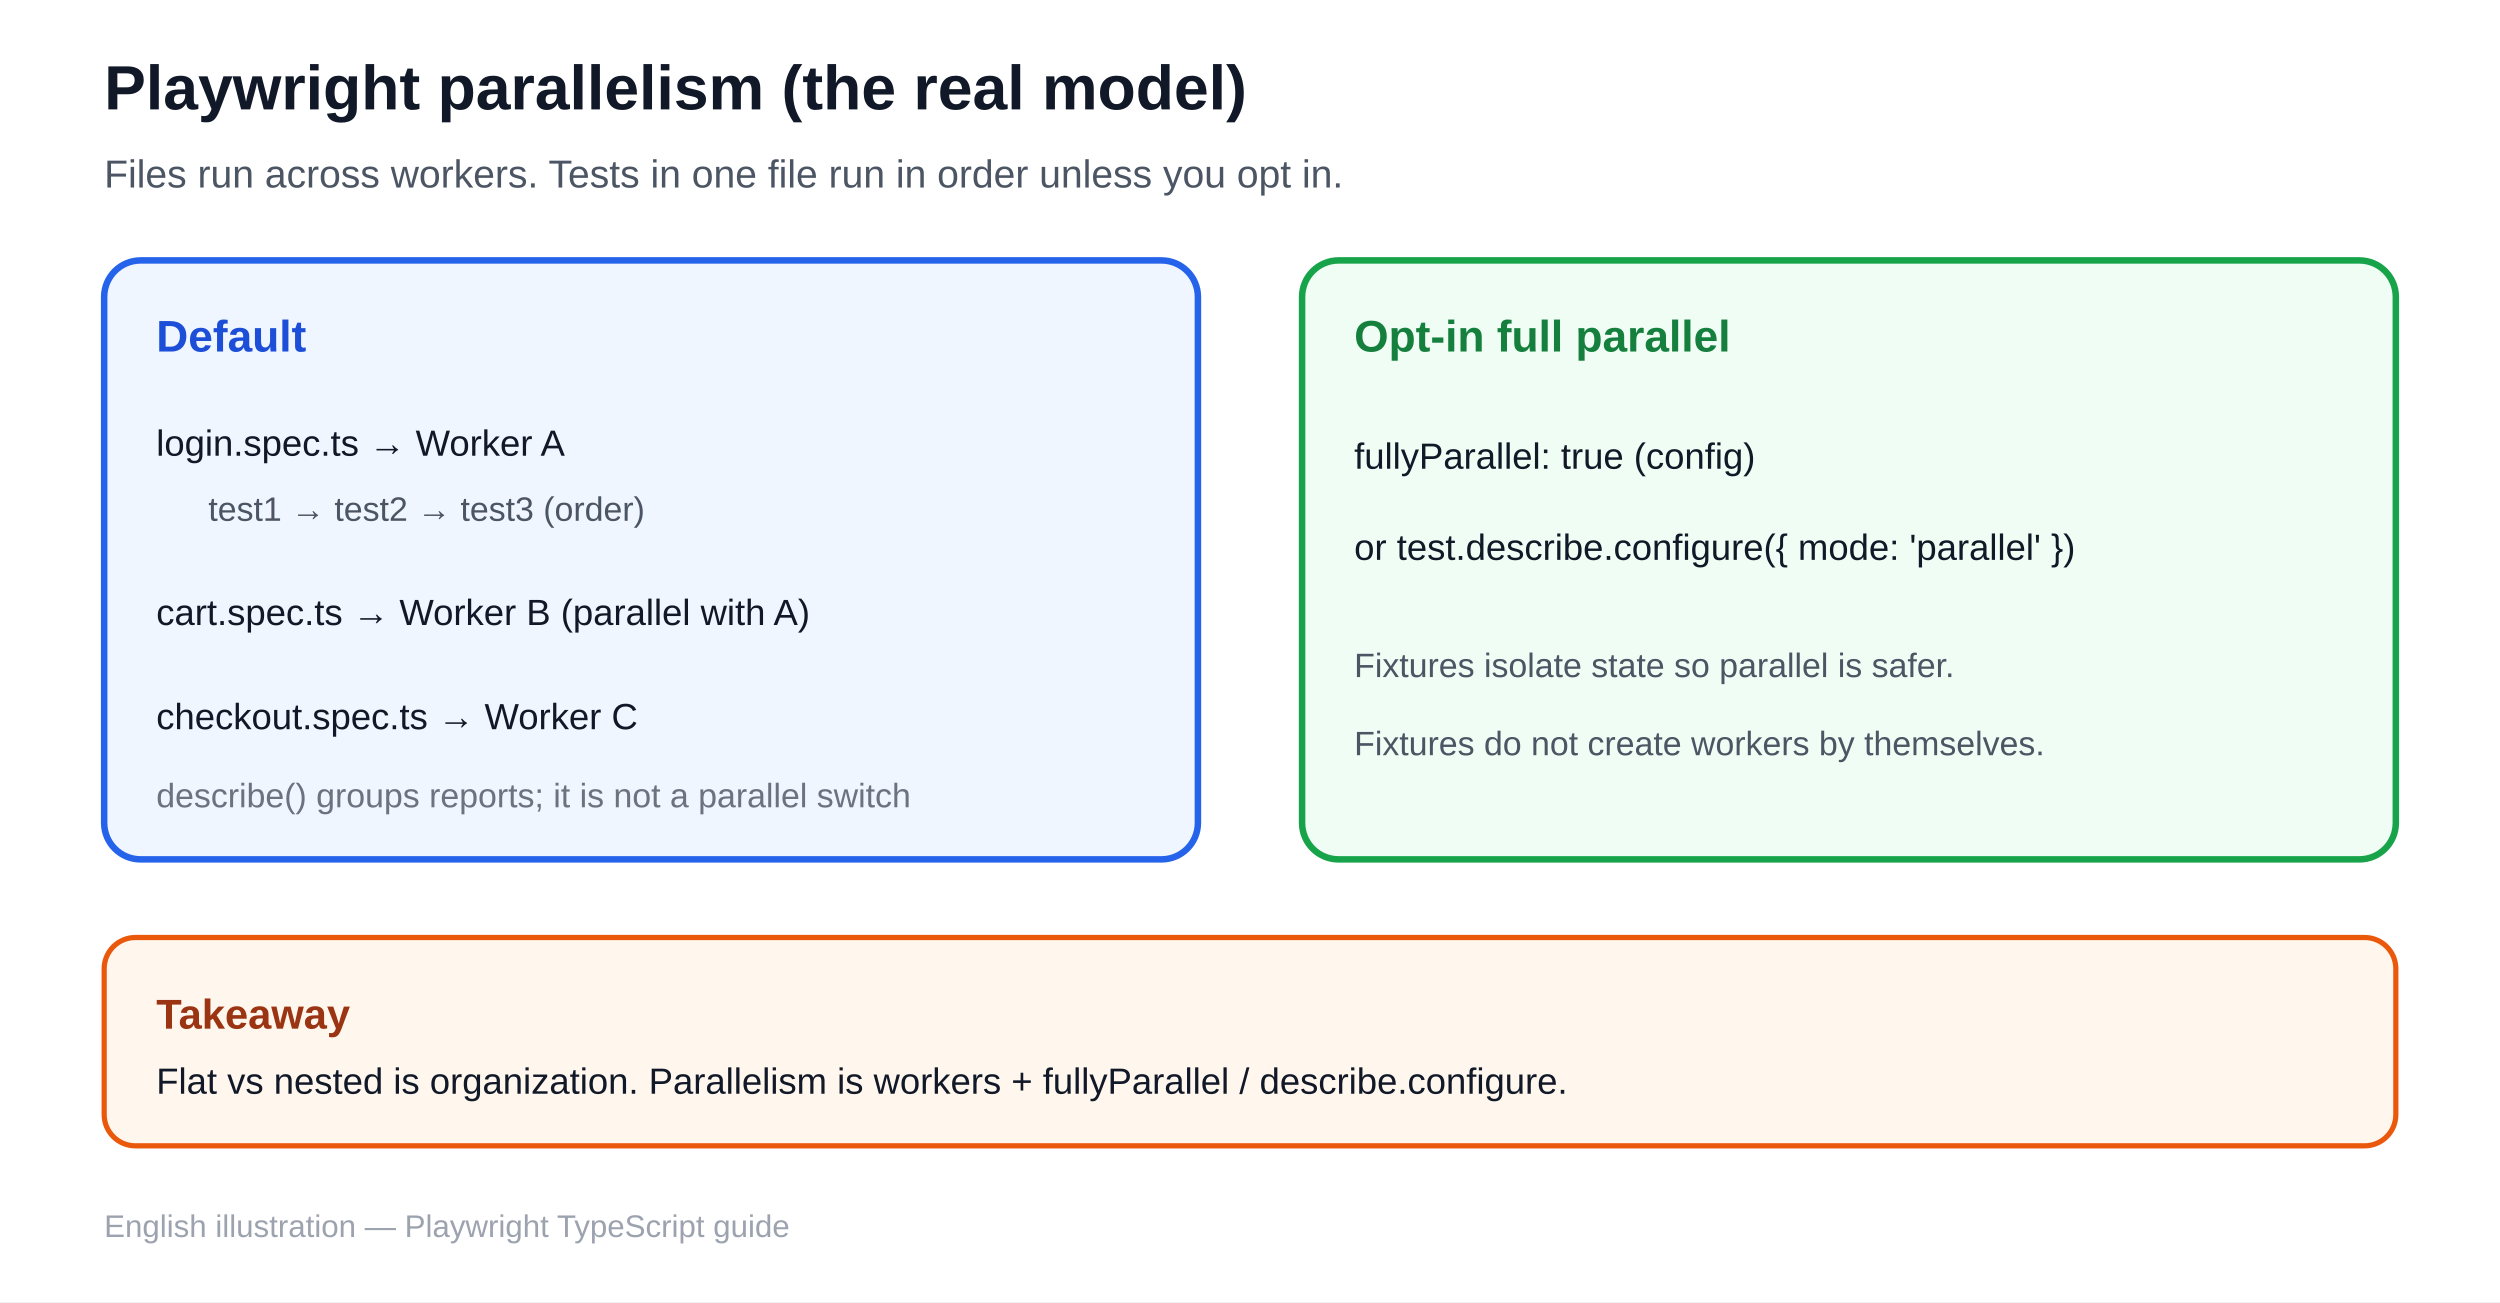
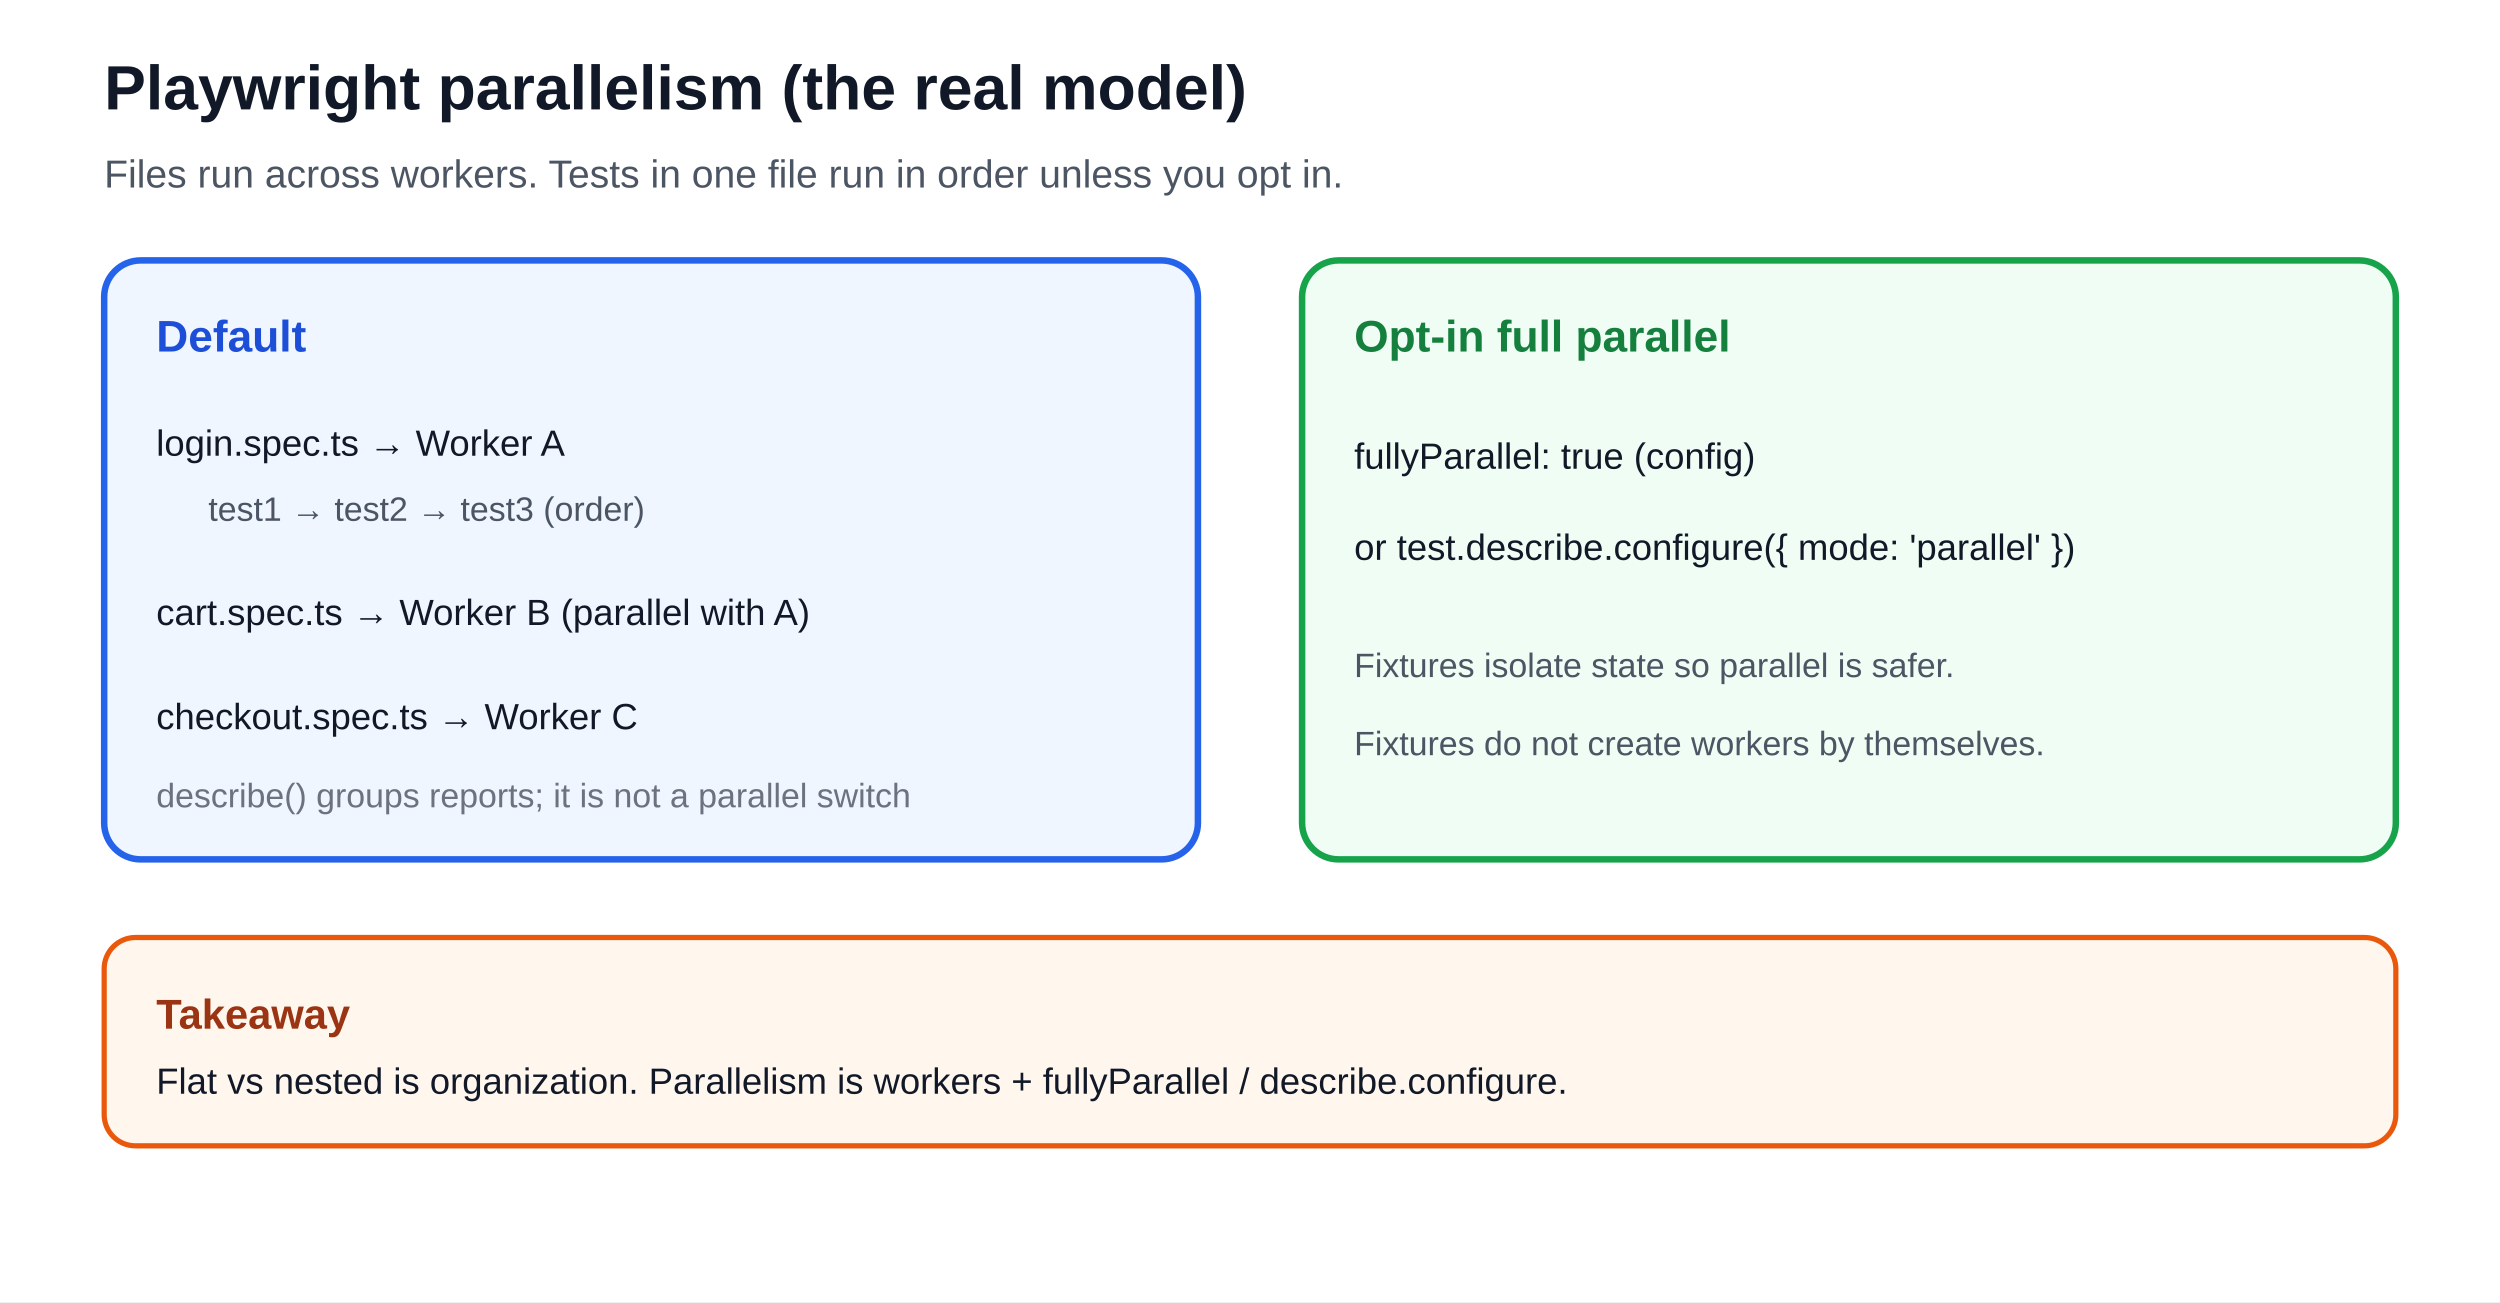
<svg xmlns="http://www.w3.org/2000/svg" width="960" height="500" viewBox="0 0 960 500" role="img" aria-label="Playwright parallelism model files parallel tests in file serial">
  <rect width="960" height="500" fill="#ffffff" />
  <text x="40" y="42" fill="#111827" font-family="Segoe UI, Arial, sans-serif" font-size="24" font-weight="700">Playwright parallelism (the real model)</text>
  <text x="40" y="72" fill="#4b5563" font-family="Segoe UI, Arial, sans-serif" font-size="15">Files run across workers. Tests in one file run in order unless you opt in.</text>
  <rect x="40" y="100" width="420" height="230" rx="14" fill="#eff6ff" stroke="#2563eb" stroke-width="2.5" />
  <text x="60" y="135" fill="#1d4ed8" font-family="Segoe UI, Arial, sans-serif" font-size="17" font-weight="700">Default</text>
  <text x="60" y="175" fill="#111827" font-family="Segoe UI, Arial, sans-serif" font-size="14">login.spec.ts  → Worker A</text>
  <text x="80" y="200" fill="#4b5563" font-family="Segoe UI, Arial, sans-serif" font-size="13">test1 → test2 → test3 (order)</text>
  <text x="60" y="240" fill="#111827" font-family="Segoe UI, Arial, sans-serif" font-size="14">cart.spec.ts   → Worker B (parallel with A)</text>
  <text x="60" y="280" fill="#111827" font-family="Segoe UI, Arial, sans-serif" font-size="14">checkout.spec.ts → Worker C</text>
  <text x="60" y="310" fill="#6b7280" font-family="Segoe UI, Arial, sans-serif" font-size="13">describe() groups reports; it is not a parallel switch</text>
  <rect x="500" y="100" width="420" height="230" rx="14" fill="#f0fdf4" stroke="#16a34a" stroke-width="2.5" />
  <text x="520" y="135" fill="#15803d" font-family="Segoe UI, Arial, sans-serif" font-size="17" font-weight="700">Opt-in full parallel</text>
  <text x="520" y="180" fill="#111827" font-family="Segoe UI, Arial, sans-serif" font-size="14">fullyParallel: true  (config)</text>
  <text x="520" y="215" fill="#111827" font-family="Segoe UI, Arial, sans-serif" font-size="14">or test.describe.configure({ mode: 'parallel' })</text>
  <text x="520" y="260" fill="#4b5563" font-family="Segoe UI, Arial, sans-serif" font-size="13">Fixtures isolate state so parallel is safer.</text>
  <text x="520" y="290" fill="#4b5563" font-family="Segoe UI, Arial, sans-serif" font-size="13">Fixtures do not create workers by themselves.</text>
  <rect x="40" y="360" width="880" height="80" rx="12" fill="#fff7ed" stroke="#ea580c" stroke-width="2" />
  <text x="60" y="395" fill="#9a3412" font-family="Segoe UI, Arial, sans-serif" font-size="16" font-weight="700">Takeaway</text>
  <text x="60" y="420" fill="#111827" font-family="Segoe UI, Arial, sans-serif" font-size="14">Flat vs nested is organization. Parallelism is workers + fullyParallel / describe.configure.</text>
-   <text x="40" y="475" fill="#9ca3af" font-family="Segoe UI, Arial, sans-serif" font-size="12">English illustration — Playwright TypeScript guide</text>
</svg>
